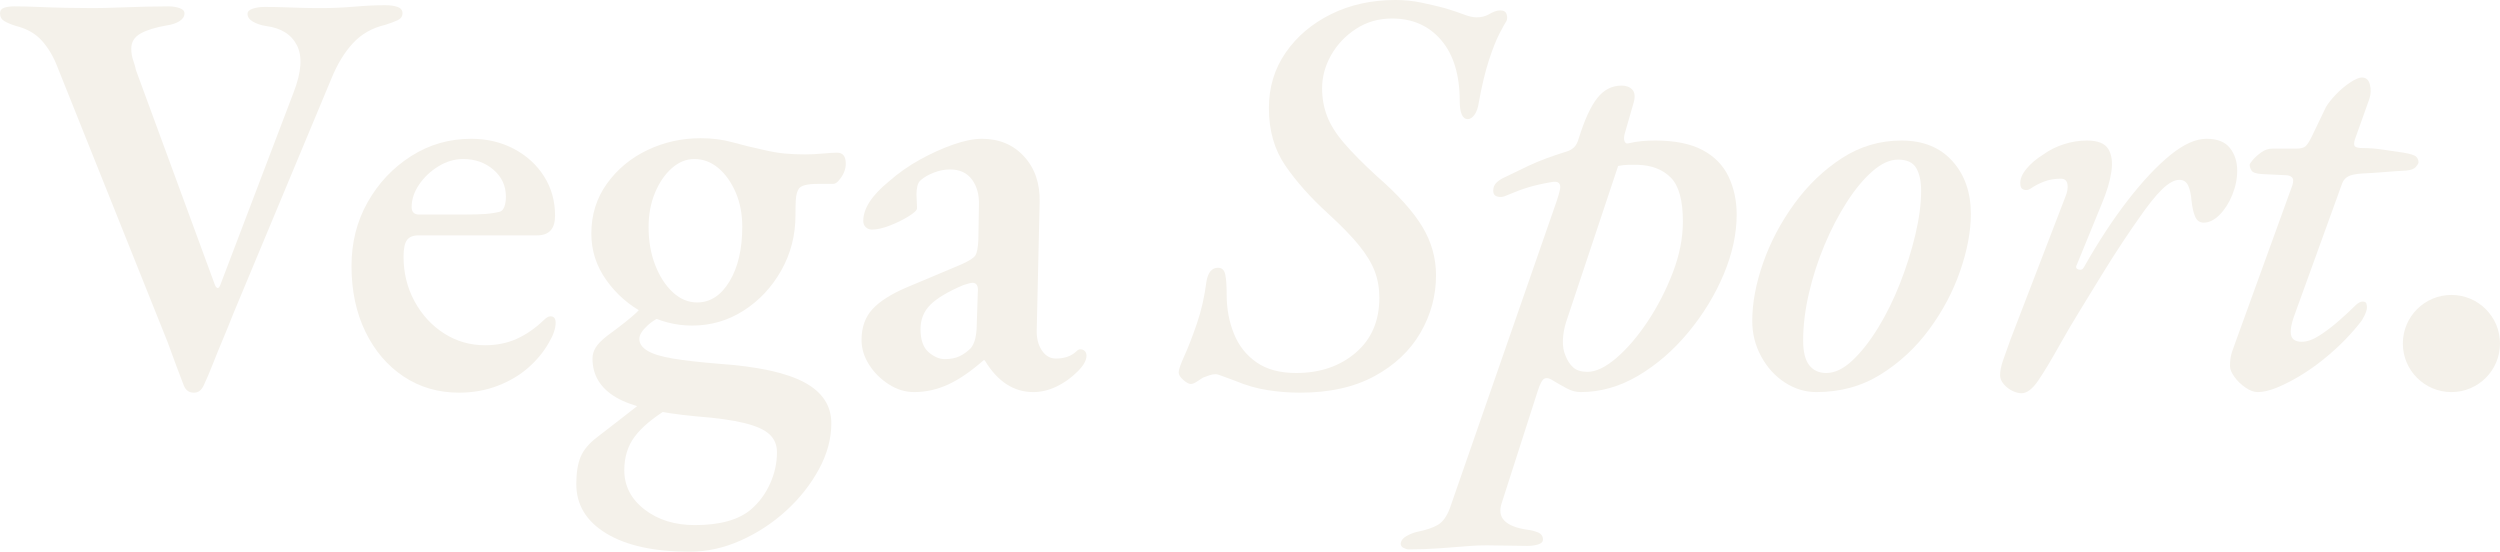
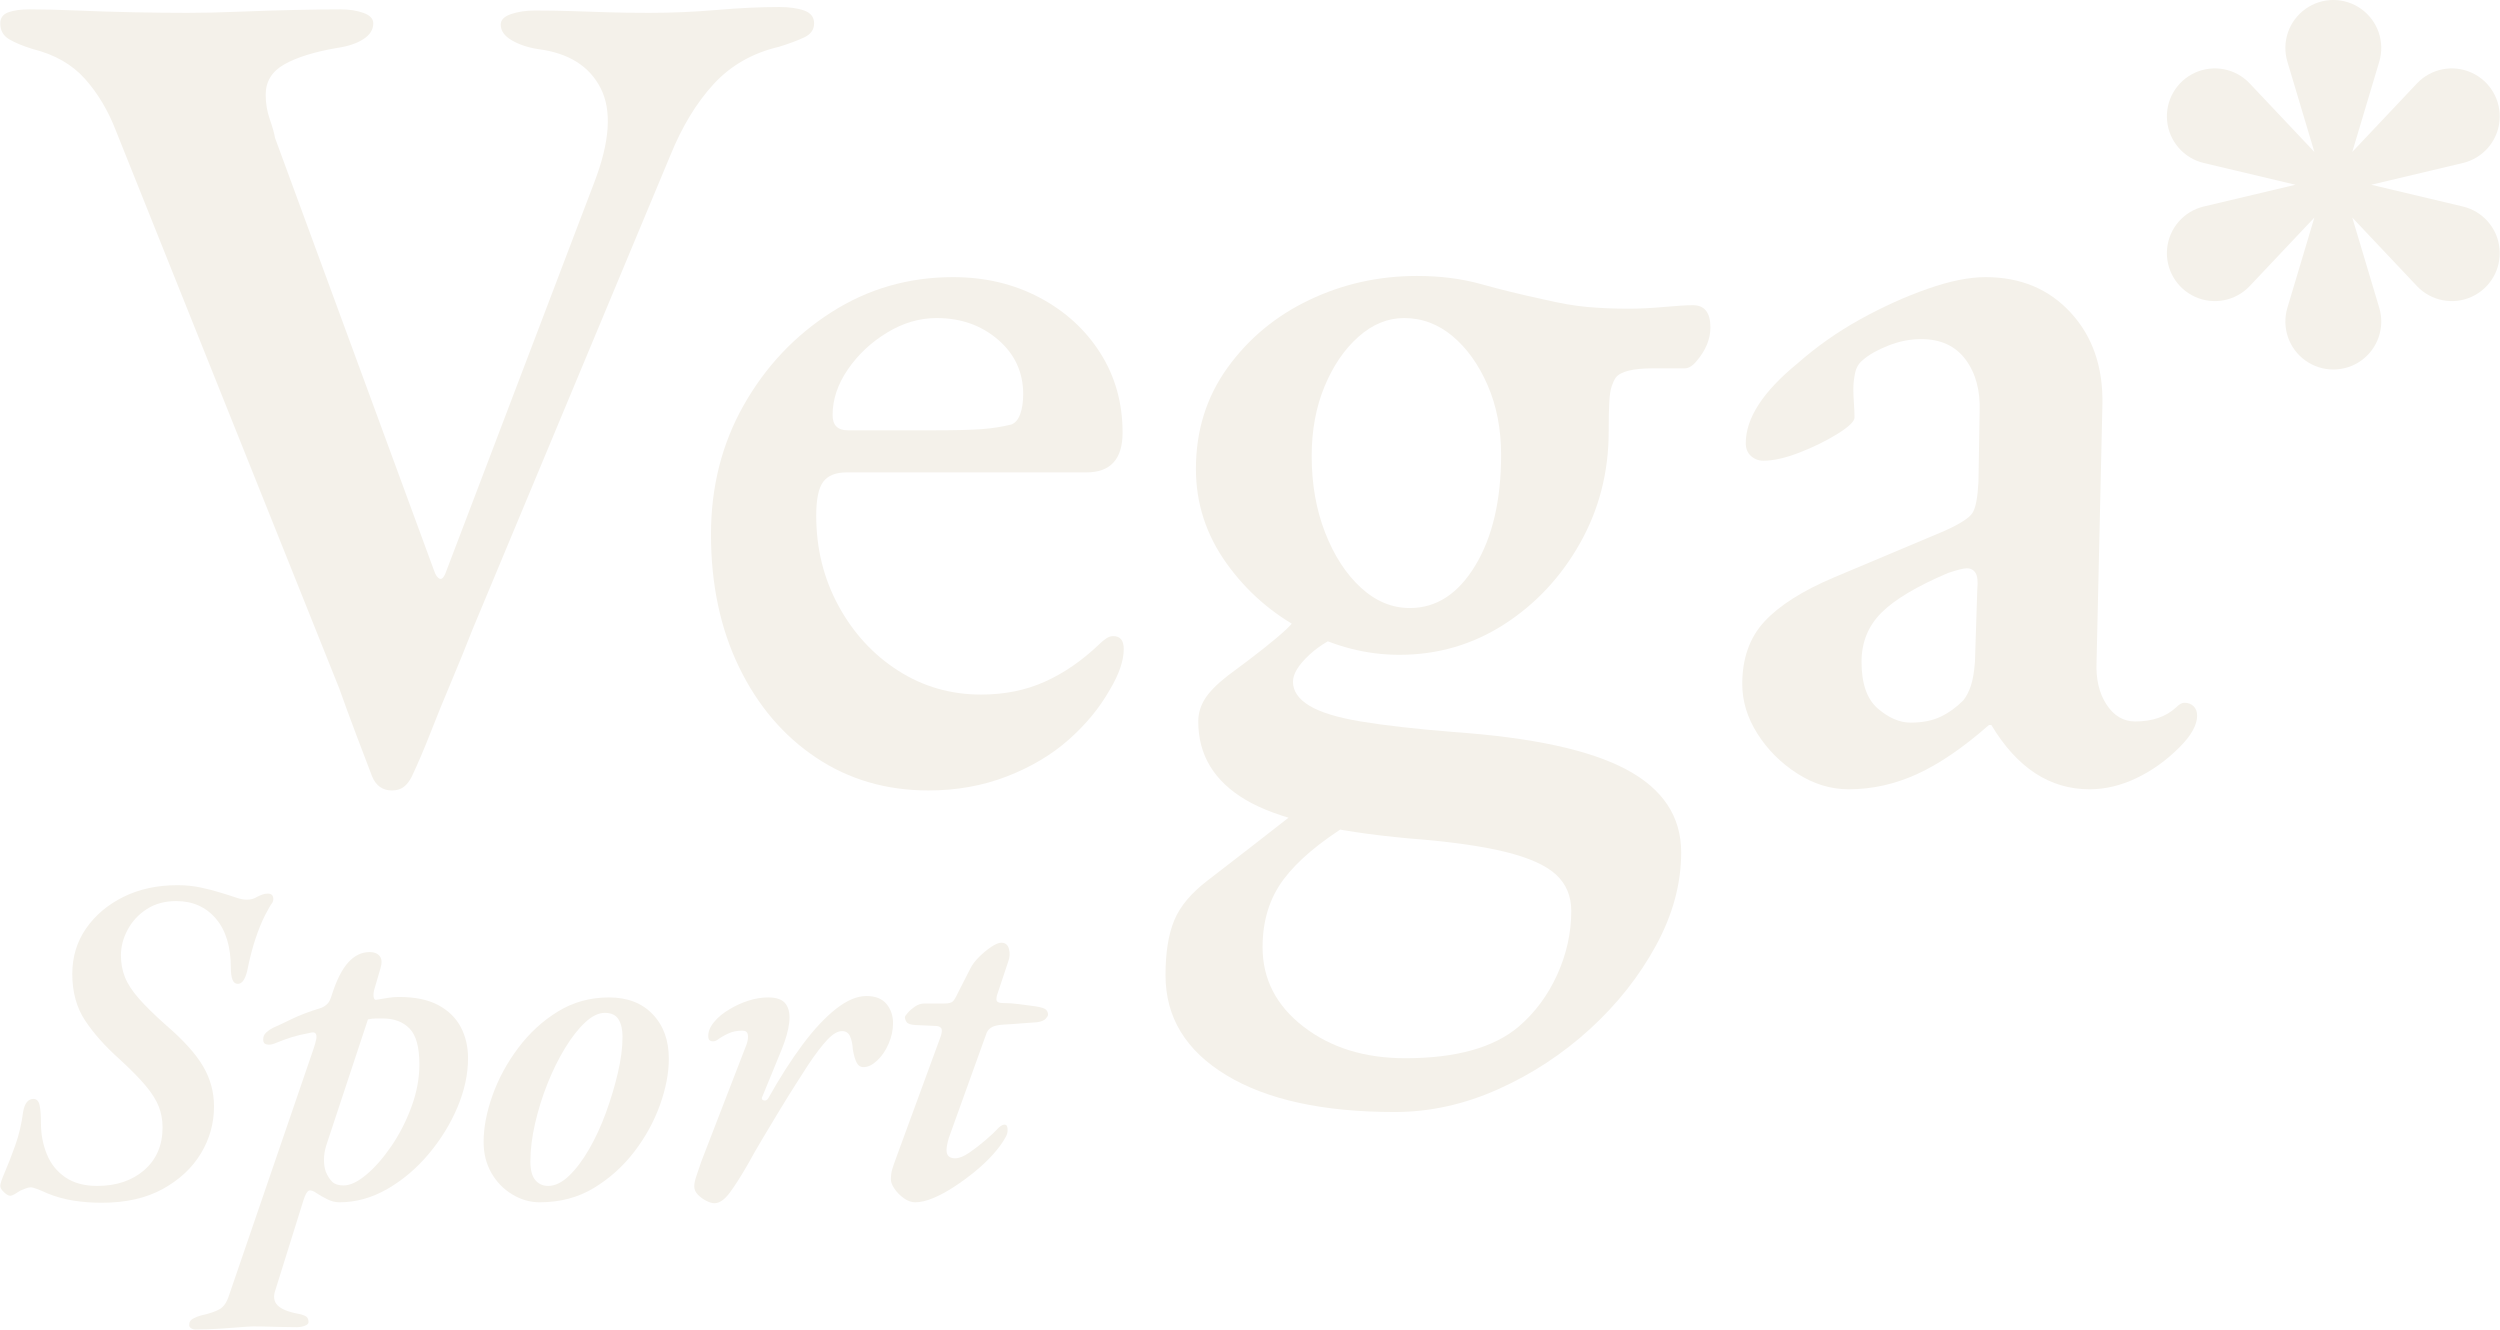
- <svg xmlns="http://www.w3.org/2000/svg" viewBox="0 -664 4322.99 954" fill="#F4F1EA" role="img" aria-label="Vega Sport" width="4323" height="954">
+ <svg xmlns="http://www.w3.org/2000/svg" viewBox="0 -661 2137.56 1137" fill="#F4F1EA" role="img" aria-label="Vega Sport" width="2138" height="1137">
  <path transform="translate(0 0)" d="M335 15Q323 15 318 3Q313 -10 304.5 -32.5Q296 -55 290 -72L99 -549Q89 -575 72.5 -593.5Q56 -612 28 -619Q15 -623 7.5 -627.5Q0 -632 0 -641Q0 -648 7 -650.5Q14 -653 25 -653Q43 -653 66 -652Q89 -651 114 -650.5Q139 -650 160 -650Q180 -650 204.5 -651Q229 -652 252.5 -652.5Q276 -653 291 -653Q302 -653 310.5 -650Q319 -647 319 -641Q319 -633 310.5 -627.5Q302 -622 288 -620Q259 -615 243 -606Q227 -597 227 -580Q227 -569 230.5 -559Q234 -549 235 -543L371 -173Q373 -167 376 -166Q379 -165 382 -174L508 -505Q528 -557 513.5 -585.5Q499 -614 460 -619Q447 -621 437.5 -626.5Q428 -632 428 -640Q428 -646 437 -649Q446 -652 457 -652Q474 -652 489 -651.5Q504 -651 519.5 -650.5Q535 -650 555 -650Q584 -650 613 -652.5Q642 -655 666 -655Q679 -655 687.5 -652Q696 -649 696 -641Q696 -633 687.5 -629Q679 -625 666 -621Q632 -613 610 -589Q588 -565 573 -528L404 -123Q395 -100 385.5 -77.5Q376 -55 368 -34.5Q360 -14 352 3Q349 9 345 12Q341 15 335 15Z" />
  <path transform="translate(581.81 0)" d="M212 15Q158 15 116 -13Q74 -41 50 -90.5Q26 -140 26 -204Q26 -265 54 -314.5Q82 -364 129 -394Q176 -424 233 -424Q274 -424 307 -406.5Q340 -389 359 -359Q378 -329 378 -291Q378 -257 347 -257L142 -257Q128 -257 122 -249Q116 -241 116 -220Q116 -178 135 -143Q154 -108 186 -87.5Q218 -67 257 -67Q287 -67 311.5 -78Q336 -89 358 -110Q361 -113 364 -115Q367 -117 370 -117Q379 -117 379 -106Q379 -91 367 -71Q354 -48 332 -28.5Q310 -9 279 3Q248 15 212 15ZM143 -293L217 -293Q244 -293 257.5 -294Q271 -295 283 -298Q288 -300 290.5 -307Q293 -314 293 -324Q293 -352 271.5 -370.5Q250 -389 219 -389Q197 -389 176.5 -376.5Q156 -364 143 -345Q130 -326 130 -306Q130 -293 143 -293Z" />
  <path transform="translate(986.53 0)" d="M206 290Q114 290 62 258.5Q10 227 10 173Q10 144 17.5 126Q25 108 46 92Q63 79 83.5 63Q104 47 122 33L168 43Q129 67 111 91Q93 115 93 149Q93 190 128 217Q163 244 215 244Q280 244 312 217Q333 199 345 172.5Q357 146 357 118Q357 99 344 87Q331 75 300.5 67.5Q270 60 218 56Q119 47 78.5 23Q38 -1 38 -44Q38 -54 43.5 -63Q49 -72 63 -83Q82 -97 94 -106.5Q106 -116 113.5 -123Q121 -130 125 -138L168 -121Q147 -114 133 -101Q119 -88 119 -78Q119 -66 133 -57.5Q147 -49 177 -44Q207 -39 256 -35Q357 -28 404 -3Q451 22 451 68Q451 108 429.5 147.5Q408 187 373 219Q338 251 294.5 270.5Q251 290 206 290ZM219 -141Q253 -141 275 -177.5Q297 -214 297 -272Q297 -305 285.5 -331.5Q274 -358 255.5 -373.5Q237 -389 214 -389Q193 -389 175 -373Q157 -357 146 -330.5Q135 -304 135 -271Q135 -235 146.5 -205.5Q158 -176 177 -158.5Q196 -141 219 -141ZM210 -101Q168 -101 128 -122Q88 -143 62 -179.5Q36 -216 36 -260Q36 -309 63 -346.5Q90 -384 133 -404.5Q176 -425 225 -425Q255 -425 280 -418Q305 -411 333 -405Q354 -400 370.5 -398.5Q387 -397 406 -397Q420 -397 436.5 -398.5Q453 -400 461 -400Q476 -400 476 -381Q476 -366 464 -352Q459 -346 454 -346L427 -346Q401 -346 395 -338Q393 -335 391.5 -330.5Q390 -326 389.5 -317Q389 -308 389 -292Q389 -240 364.5 -196.5Q340 -153 299.5 -127Q259 -101 210 -101Z" />
  <path transform="translate(1456.76 0)" d="M124 14Q101 14 80 0.5Q59 -13 46 -33.5Q33 -54 33 -76Q33 -109 52 -129.5Q71 -150 111 -167L206 -207Q226 -216 230 -222.5Q234 -229 235 -249L236 -309Q237 -336 224 -353.5Q211 -371 186 -371Q172 -371 158 -365.5Q144 -360 136 -353Q131 -349 129.5 -342Q128 -335 128 -328Q128 -323 128.5 -316Q129 -309 129 -304Q129 -299 114.5 -290Q100 -281 82 -274Q64 -267 51 -267Q45 -267 40.5 -271Q36 -275 36 -282Q36 -298 47 -315Q58 -332 80 -350Q105 -372 134 -388Q163 -404 191.5 -414Q220 -424 241 -424Q286 -424 314 -393.5Q342 -363 341 -315L336 -95Q335 -73 344.5 -58.5Q354 -44 369 -44Q391 -44 404 -56Q408 -60 411 -60Q416 -60 419 -57Q422 -54 422 -49Q422 -37 407 -22Q390 -5 370 4.5Q350 14 330 14Q279 14 246 -41L244 -41Q211 -12 182.5 1Q154 14 124 14ZM177 -43Q192 -43 202.5 -48Q213 -53 222 -62Q226 -67 228.5 -74.5Q231 -82 232 -95L234 -157Q235 -167 232.5 -171Q230 -175 225 -175Q223 -175 219 -174Q215 -173 209 -171Q169 -154 152 -137Q135 -120 135 -95Q135 -67 149 -55Q163 -43 177 -43Z" />
-   <path transform="translate(2053.17 0)" d="M195 15Q166 15 138 10.5Q110 6 84 -5Q70 -10 61 -13.5Q52 -17 49 -17Q44 -17 38 -15Q32 -13 27 -11Q21 -7 15.5 -3.5Q10 0 6 0Q1 0 -7 -7Q-15 -14 -15 -20Q-15 -27 -5 -49Q5 -71 16.5 -104.5Q28 -138 33 -177Q37 -201 53 -201Q63 -201 65.5 -189.5Q68 -178 68 -154Q68 -118 80.5 -87Q93 -56 119.5 -37.5Q146 -19 188 -19Q250 -19 291 -54Q332 -89 332 -149Q332 -174 324 -195Q316 -216 297 -239.5Q278 -263 243 -295Q198 -336 169.5 -377.5Q141 -419 141 -477Q141 -531 170 -573Q199 -615 248.5 -639.5Q298 -664 360 -664Q383 -664 404.5 -659.5Q426 -655 445 -650Q465 -644 478 -639Q491 -634 500 -634Q512 -634 521 -639Q526 -642 531 -644Q536 -646 541 -646Q550 -646 552 -639.5Q554 -633 552 -628Q548 -622 539.5 -605.5Q531 -589 521.5 -560Q512 -531 504 -487Q502 -473 496.5 -465.5Q491 -458 485 -458Q478 -458 474.5 -466Q471 -474 471 -489Q471 -557 439 -594.5Q407 -632 354 -632Q319 -632 291.5 -614Q264 -596 248.5 -568.5Q233 -541 233 -511Q233 -486 241.5 -463.5Q250 -441 271 -416.5Q292 -392 328 -359Q382 -312 406 -272.5Q430 -233 430 -188Q430 -135 403 -88.5Q376 -42 323.5 -13.5Q271 15 195 15Z" />
-   <path transform="translate(2541.05 0)" d="M-105 286Q-109 286 -114 283.5Q-119 281 -119 276Q-118 268 -109 263Q-100 258 -92 256Q-67 251 -54.5 243.5Q-42 236 -34 215L151 -317Q155 -329 156.5 -336.5Q158 -344 154.5 -347.5Q151 -351 141 -349Q118 -345 101.5 -340Q85 -335 64 -326Q56 -322 48.5 -324Q41 -326 41 -334Q41 -343 47 -348.5Q53 -354 60 -357Q76 -365 102.5 -377.5Q129 -390 168 -402Q175 -404 180.5 -409Q186 -414 189 -425Q204 -473 221 -494.5Q238 -516 263 -516Q275 -516 281.5 -509Q288 -502 284 -487L269 -435Q266 -425 268 -420Q270 -415 274 -416Q287 -419 298 -420Q309 -421 321 -421Q372 -421 403 -404.5Q434 -388 448 -358.5Q462 -329 462 -293Q462 -243 439.5 -189.5Q417 -136 378.5 -89.5Q340 -43 292 -14.5Q244 14 192 14Q180 14 168 7.5Q156 1 146 -5Q136 -12 130 -9.5Q124 -7 118 12L56 205Q49 225 60.5 236.5Q72 248 100 252Q109 253 118 256.5Q127 260 127 269Q127 275 118.5 277.5Q110 280 100 280Q85 280 66 279.5Q47 279 30 279Q13 279 2 280Q-23 282 -50 284Q-77 286 -105 286ZM204 -21Q226 -21 254 -45Q282 -69 308 -108Q334 -147 351.5 -192.5Q369 -238 369 -281Q369 -336 348 -357Q327 -378 291 -379Q283 -379 275 -379Q267 -379 257 -377L167 -107Q162 -91 161.5 -75.5Q161 -60 166 -49Q171 -36 179.5 -28.5Q188 -21 204 -21Z" />
-   <path transform="translate(3016 0)" d="M125 14Q96 14 70.5 -2.5Q45 -19 29.5 -47.5Q14 -76 14 -109Q14 -156 33 -210Q52 -264 87 -312Q122 -360 169 -390.5Q216 -421 272 -421Q328 -421 360 -385.5Q392 -350 392 -294Q392 -249 373.5 -195.5Q355 -142 320 -94.5Q285 -47 236 -16.5Q187 14 125 14ZM142 -19Q164 -19 187 -40.5Q210 -62 231.5 -97Q253 -132 269.5 -174Q286 -216 296 -258Q306 -300 306 -334Q306 -359 297.5 -373.5Q289 -388 266 -388Q245 -388 222 -368Q199 -348 177.5 -314.5Q156 -281 139 -240.5Q122 -200 112 -157Q102 -114 102 -75Q102 -46 112.5 -32.5Q123 -19 142 -19Z" />
-   <path transform="translate(3423.55 0)" d="M72 16Q65 16 56.5 12Q48 8 41.5 0.5Q35 -7 35 -15Q35 -26 40 -40.5Q45 -55 53 -77L148 -324Q153 -336 151.5 -345.5Q150 -355 140 -355Q124 -355 111 -350Q98 -345 88 -338Q82 -334 76 -336Q70 -338 70 -346Q69 -358 80.5 -372Q92 -386 110 -397Q125 -408 145 -414.5Q165 -421 185 -421Q213 -421 222 -406.5Q231 -392 227.5 -367.5Q224 -343 211 -312L168 -207Q164 -200 170.5 -198Q177 -196 180 -202Q218 -269 256.5 -318.5Q295 -368 329.5 -396Q364 -424 392 -424Q420 -424 432.5 -408Q445 -392 445 -369Q445 -348 436.5 -327Q428 -306 414.5 -292.5Q401 -279 387 -279Q377 -279 372.5 -289Q368 -299 366 -317Q365 -332 360.5 -342.5Q356 -353 345 -353Q332 -353 315 -336.5Q298 -320 274 -285Q264 -271 247 -245.5Q230 -220 211 -189Q192 -158 173 -127Q154 -96 140 -71Q116 -28 101 -6Q86 16 72 16Z" />
-   <path transform="translate(3830.1 0)" d="M74 14Q64 14 52.5 6Q41 -2 33.5 -12.5Q26 -23 26 -31Q26 -45 29.5 -55.5Q33 -66 39 -82L134 -344Q137 -354 133 -357.5Q129 -361 123 -361L81 -363Q66 -364 63 -369.5Q60 -375 60 -379Q60 -381 65.5 -387.5Q71 -394 80 -400.5Q89 -407 99 -407L140 -407Q152 -407 156.5 -411Q161 -415 167 -427L192 -479Q198 -489 209.5 -501Q221 -513 234 -521.5Q247 -530 254 -530Q265 -530 268 -517.5Q271 -505 267 -493L242 -423Q239 -413 242.5 -410.5Q246 -408 255 -408Q273 -408 292 -405Q311 -402 326 -400Q344 -397 348 -393Q352 -389 352 -383Q352 -381 347.5 -375.5Q343 -370 330 -369Q311 -368 293.5 -366.5Q276 -365 255 -364Q238 -363 230.5 -359Q223 -355 220 -347L136 -115Q131 -100 131 -90.5Q131 -81 136 -77Q141 -73 150 -73Q164 -73 181 -84Q198 -95 214.5 -109.5Q231 -124 242 -135Q250 -143 256 -142.5Q262 -142 262 -138Q264 -133 261.5 -125.5Q259 -118 254 -110Q242 -94 225 -76.5Q208 -59 187.5 -42.5Q167 -26 146 -13.5Q125 -1 106.5 6.5Q88 14 74 14Z" />
-   <circle cx="4238.99" cy="-70" r="84" />
+   <path d="M1979.03 -531.06L1955.95 -608.26C1950.93 -625.05 1957.14 -643.17 1971.4 -653.36C1985.66 -663.55 2004.81 -663.55 2019.07 -653.36C2033.33 -643.17 2039.54 -625.05 2034.52 -608.26L2011.44 -531.06L2066.75 -589.65C2078.78 -602.39 2097.58 -606.08 2113.53 -598.82C2129.48 -591.57 2139.06 -574.98 2137.37 -557.54C2135.67 -540.09 2123.08 -525.66 2106.03 -521.61L2027.64 -503L2106.03 -484.39C2123.08 -480.34 2135.67 -465.91 2137.37 -448.46C2139.06 -431.02 2129.48 -414.43 2113.53 -407.18C2097.58 -399.92 2078.78 -403.61 2066.75 -416.35L2011.44 -474.94L2034.52 -397.74C2039.54 -380.95 2033.33 -362.83 2019.07 -352.64C2004.81 -342.45 1985.66 -342.45 1971.4 -352.64C1957.14 -362.83 1950.93 -380.95 1955.95 -397.74L1979.03 -474.94L1923.72 -416.35C1911.69 -403.61 1892.89 -399.92 1876.94 -407.18C1860.99 -414.43 1851.41 -431.02 1853.1 -448.46C1854.8 -465.91 1867.39 -480.34 1884.44 -484.39L1962.83 -503L1884.44 -521.61C1867.39 -525.66 1854.8 -540.09 1853.1 -557.54C1851.41 -574.98 1860.99 -591.57 1876.94 -598.82C1892.89 -606.08 1911.69 -602.39 1923.72 -589.65L1979.03 -531.06Z" />
+   <g transform="translate(6 361.6) scale(0.4)">
+     <path transform="translate(0 0)" d="M202 15Q171 15 142 10.5Q113 6 86 -5Q73 -11 63.5 -14.5Q54 -18 51 -18Q45 -18 39 -15.5Q33 -13 28 -11Q22 -7 16 -3.5Q10 0 6 0Q1 0 -7 -7.5Q-15 -15 -15 -21Q-15 -28 -5 -51Q5 -74 17 -107.5Q29 -141 34 -180Q39 -207 56 -207Q66 -207 69 -194Q72 -181 72 -155Q72 -120 84.5 -89Q97 -58 124 -39.5Q151 -21 192 -21Q254 -21 293 -55Q332 -89 332 -146Q332 -170 324 -190.5Q316 -211 296.5 -234.5Q277 -258 240 -292Q194 -333 166.5 -374.5Q139 -416 139 -474Q139 -529 168.5 -571.5Q198 -614 248.5 -639Q299 -664 364 -664Q390 -664 413.5 -659Q437 -654 456 -648Q476 -642 489 -637.5Q502 -633 512 -633Q525 -633 534 -639Q540 -642 545.5 -644Q551 -646 557 -646Q566 -646 568 -639.5Q570 -633 567 -627Q561 -619 551 -599.5Q541 -580 531 -550.5Q521 -521 513 -481Q510 -468 505 -460.5Q500 -453 493 -453Q485 -453 481.5 -462Q478 -471 478 -487Q478 -555 446 -592.5Q414 -630 361 -630Q325 -630 298.5 -613Q272 -596 257.5 -569Q243 -542 243 -514Q243 -489 251.5 -467.5Q260 -446 281 -422Q302 -398 339 -365Q395 -317 418.5 -277Q442 -237 442 -191Q442 -137 414 -90.5Q386 -44 332.5 -14.5Q279 15 202 15Z" />
+     <path transform="translate(505.11 0)" d="M-103 286Q-108 286 -112.5 283Q-117 280 -116 275Q-116 267 -107.5 262.5Q-99 258 -91 256Q-64 250 -51 242.5Q-38 235 -31 213L150 -315Q154 -327 155.5 -335Q157 -343 154 -347Q151 -351 141 -348Q119 -344 103 -339Q87 -334 65 -325Q57 -322 49.5 -323.5Q42 -325 42 -334Q42 -343 48.5 -349Q55 -355 63 -359Q79 -366 103.5 -378Q128 -390 167 -402Q174 -405 179.5 -410.5Q185 -416 189 -430Q204 -477 224 -499Q244 -521 270 -521Q284 -521 291 -512.5Q298 -504 293 -487L279 -439Q277 -429 278.5 -423.5Q280 -418 284 -419Q297 -421 308.5 -423Q320 -425 332 -425Q384 -425 416.5 -407.5Q449 -390 464.5 -360.5Q480 -331 480 -294Q480 -243 457.5 -189.5Q435 -136 396 -89.5Q357 -43 307.5 -14.5Q258 14 205 14Q192 14 179 7.5Q166 1 157 -5Q146 -13 140 -11Q134 -9 128 10L68 202Q61 222 72.5 234Q84 246 115 252Q123 253 131 256.5Q139 260 139 270Q139 275 131 278Q123 281 114 281Q98 281 77.5 280.5Q57 280 38 279.5Q19 279 7 280Q-18 282 -47 284Q-76 286 -103 286ZM214 -22Q235 -22 262.5 -45Q290 -68 316 -106Q342 -144 359 -190Q376 -236 376 -281Q376 -336 355 -357.5Q334 -379 298 -379Q290 -379 282.5 -379Q275 -379 266 -377L177 -108Q172 -92 172 -77Q172 -62 176 -51Q182 -37 190 -29.5Q198 -22 214 -22Z" />
+     <path transform="translate(1005.41 0)" d="M133 14Q102 14 74 -3Q46 -20 29.5 -49Q13 -78 13 -115Q13 -161 32 -214.5Q51 -268 87 -316Q123 -364 172 -394Q221 -424 281 -424Q340 -424 374.5 -388Q409 -352 409 -293Q409 -247 390 -194Q371 -141 335 -94Q299 -47 248.5 -16.5Q198 14 133 14ZM151 -21Q173 -21 195.5 -42.5Q218 -64 238.5 -99.5Q259 -135 274.5 -177.5Q290 -220 300 -262.5Q310 -305 310 -340Q310 -363 301.5 -377Q293 -391 272 -391Q252 -391 230 -370.5Q208 -350 187 -315.5Q166 -281 149.5 -239.5Q133 -198 123 -154.5Q113 -111 113 -73Q113 -46 123.5 -33.5Q134 -21 151 -21Z" />
+     <path transform="translate(1433.78 0)" d="M78 16Q71 16 61 11Q51 6 43 -2Q35 -10 35 -20Q35 -29 39.5 -42Q44 -55 50 -73L147 -324Q151 -336 149.5 -344.5Q148 -353 138 -353Q121 -353 108 -347Q95 -341 84 -333Q78 -329 71.5 -330.5Q65 -332 65 -340Q64 -355 77 -371Q90 -387 111 -399Q129 -410 150.5 -417Q172 -424 193 -424Q221 -424 231 -409.5Q241 -395 238 -370Q235 -345 222 -313L181 -213Q177 -206 183 -204Q189 -202 193 -208Q230 -274 266.5 -323Q303 -372 338 -399.5Q373 -427 403 -427Q432 -427 446 -410Q460 -393 460 -369Q460 -347 450.5 -325Q441 -303 426 -289Q411 -275 397 -275Q387 -275 382 -285Q377 -295 374 -313Q373 -330 368 -341Q363 -352 351 -352Q337 -352 319.5 -333.5Q302 -315 278 -279Q269 -265 253 -240Q237 -215 218.5 -184.5Q200 -154 181.5 -123Q163 -92 150 -68Q127 -28 110.5 -6Q94 16 78 16Z" />
+     <path transform="translate(1861.15 0)" d="M80 14Q68 14 56 5.5Q44 -3 36 -14.5Q28 -26 28 -35Q28 -47 31 -57Q34 -67 40 -83L135 -342Q139 -355 135 -359Q131 -363 124 -363L80 -365Q65 -366 61.5 -371.5Q58 -377 58 -382Q58 -384 64 -391Q70 -398 79.5 -404.5Q89 -411 100 -411L142 -411Q156 -411 160.5 -415.5Q165 -420 171 -433L198 -486Q204 -498 216.5 -510.5Q229 -523 242.5 -532Q256 -541 264 -541Q277 -541 280.5 -527.5Q284 -514 279 -501L255 -429Q252 -418 255.5 -415Q259 -412 268 -412Q285 -412 303 -409.5Q321 -407 337 -405Q356 -402 360 -397.5Q364 -393 364 -387Q364 -384 359 -378.5Q354 -373 341 -371Q324 -370 307 -368.5Q290 -367 270 -366Q253 -365 245 -361Q237 -357 233 -349L152 -124Q147 -107 147 -97.5Q147 -88 152 -84Q157 -80 165 -80Q178 -80 195.5 -92Q213 -104 230.5 -119Q248 -134 259 -146Q266 -152 270.5 -152Q275 -152 276 -149Q278 -145 277.5 -138Q277 -131 272 -123Q263 -107 246.5 -88.5Q230 -70 208 -52Q186 -34 163 -19Q140 -4 118.5 5Q97 14 80 14Z" />
+   </g>
</svg>
